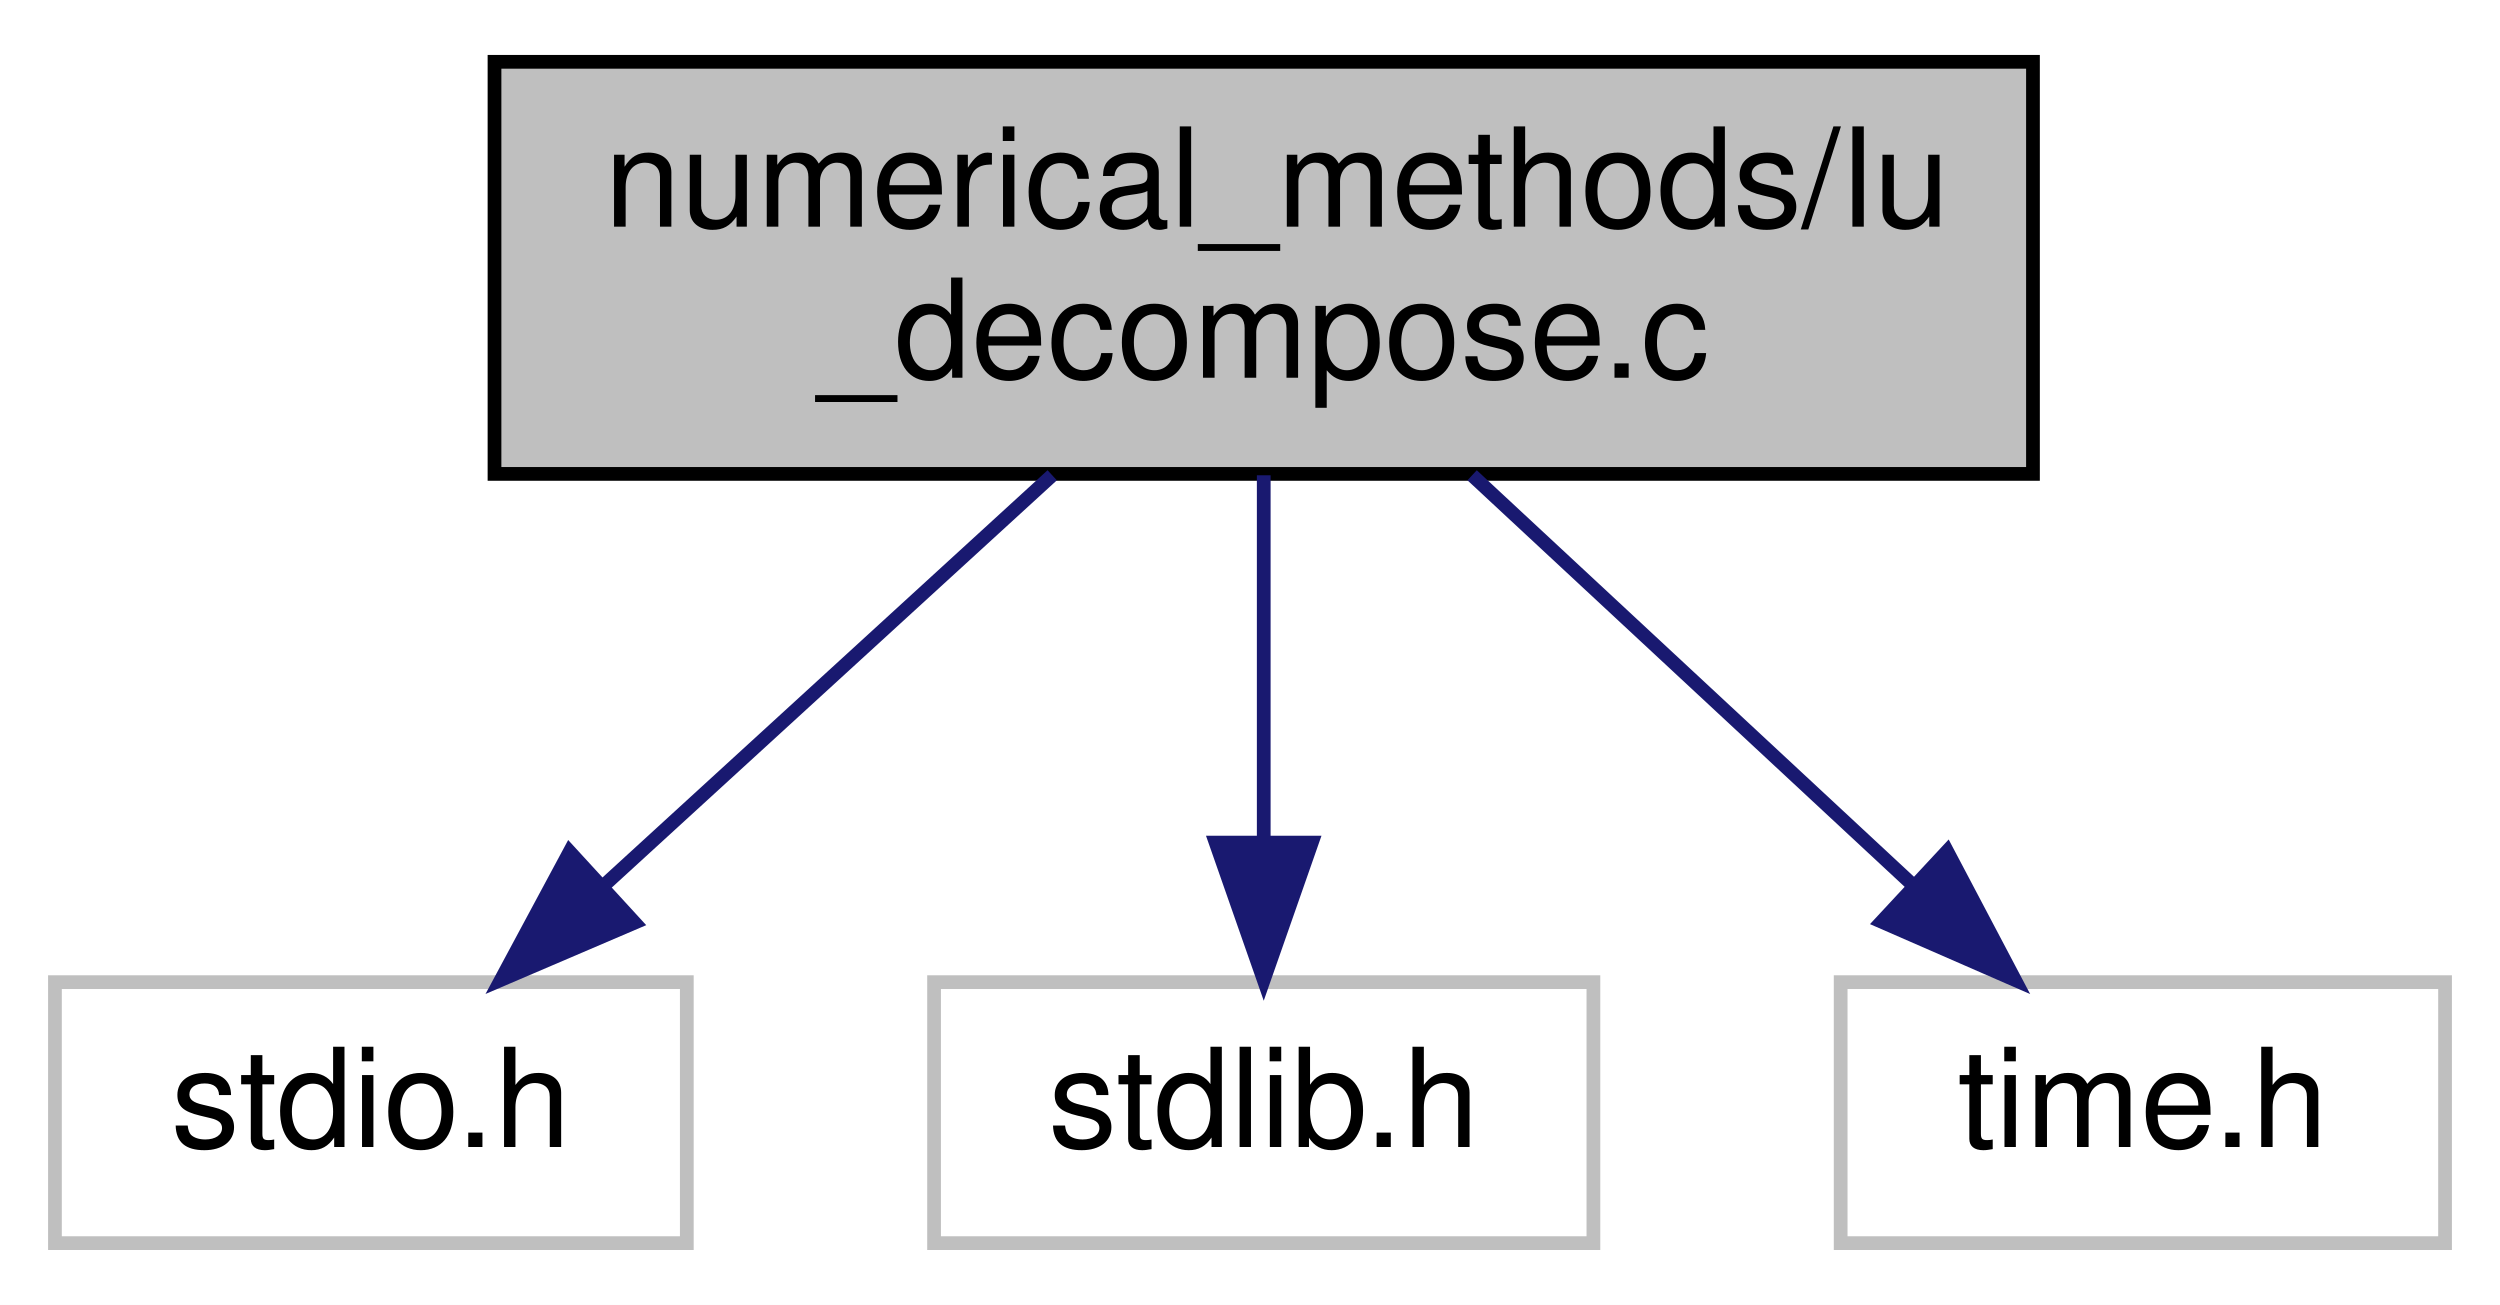
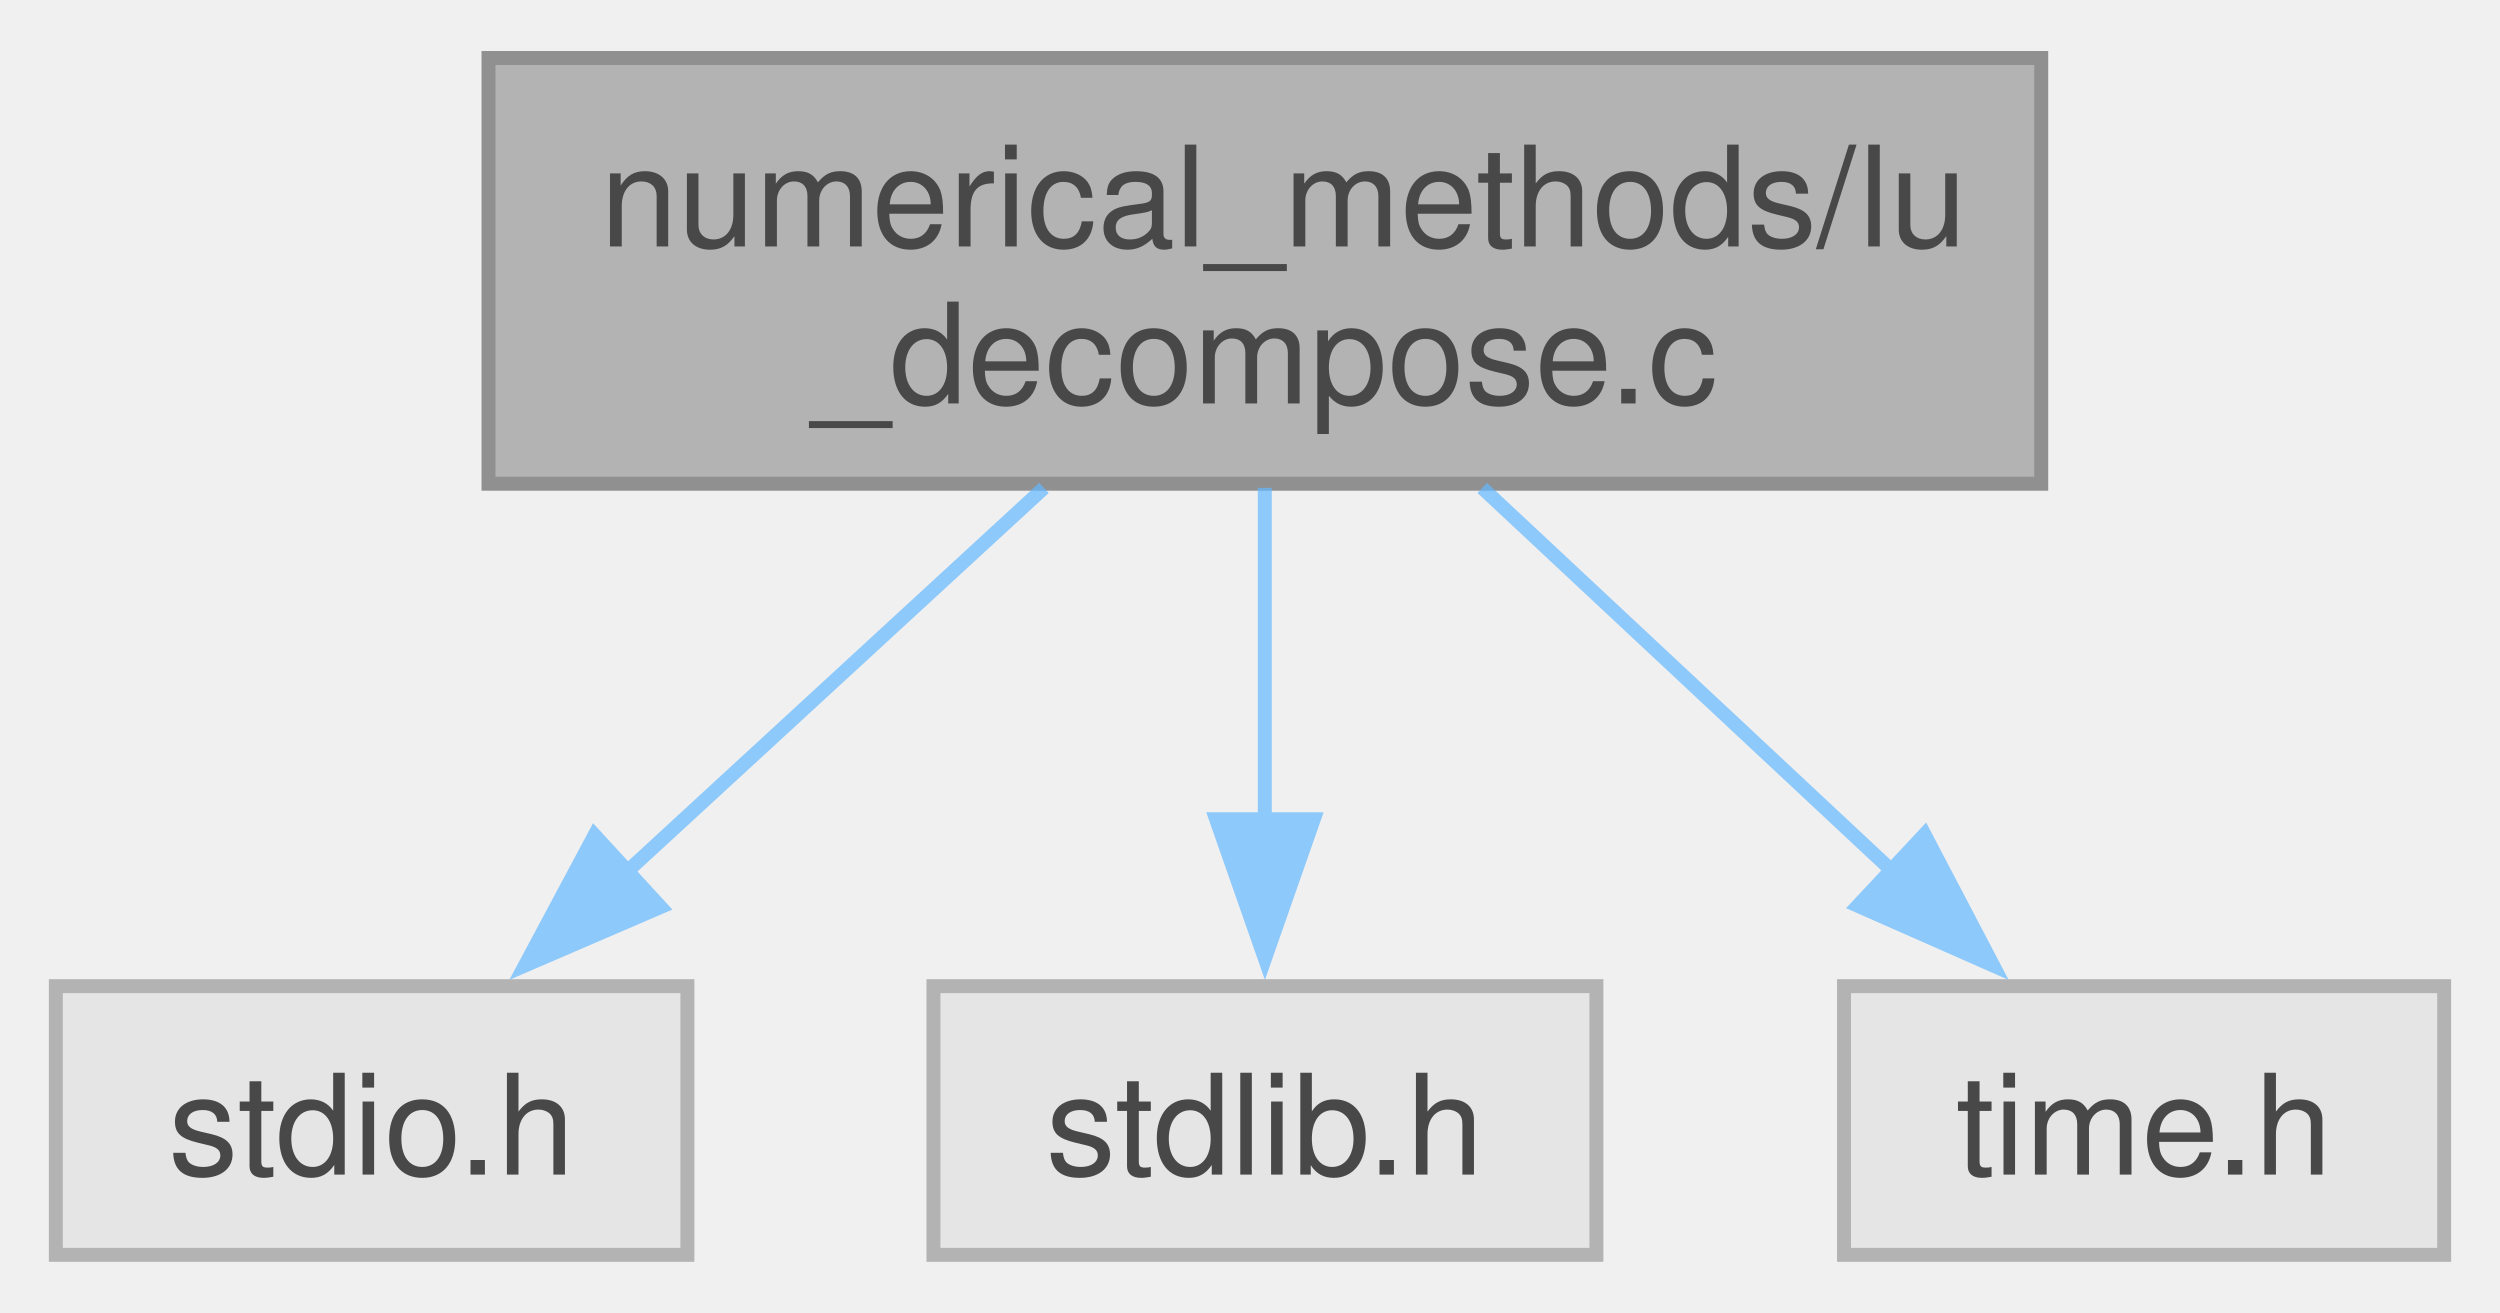
- <svg xmlns="http://www.w3.org/2000/svg" xmlns:xlink="http://www.w3.org/1999/xlink" width="182pt" height="95pt" viewBox="0.00 0.00 182.00 95.00">
-   <g id="graph0" class="graph" transform="scale(1 1) rotate(0) translate(4 91)">
-     <polygon fill="white" stroke="transparent" points="-4,4 -4,-91 178,-91 178,4 -4,4" />
-     <g id="node1" class="node">
-       <g id="a_node1">
-         <a xlink:title="LU decomposition of a square matrix">
-           <polygon fill="#bfbfbf" stroke="black" points="32,-56.5 32,-86.5 144,-86.5 144,-56.5 32,-56.5" />
-           <text text-anchor="start" x="40" y="-74.5" font-family="Helvetica,sans-Serif" font-size="10.00">numerical_methods/lu</text>
-           <text text-anchor="middle" x="88" y="-63.5" font-family="Helvetica,sans-Serif" font-size="10.00">_decompose.c</text>
-         </a>
+ <svg xmlns="http://www.w3.org/2000/svg" xmlns:xlink="http://www.w3.org/1999/xlink" width="179pt" height="94pt" viewBox="0.00 0.00 179.12 93.75">
+   <svg id="main" version="1.1" xml:space="preserve">
+     <style type="text/css">
+ .node, .edge {opacity: 0.7;}
+ .node.selected, .edge.selected {opacity: 1;}
+ .edge:hover path { stroke: red; }
+ .edge:hover polygon { stroke: red; fill: red; }
+ </style>
+     <svg id="graph" class="graph">
+       <g id="graph0" class="graph" transform="scale(1 1) rotate(0) translate(4 89.75)">
+         <g id="Node000001" class="node">
+           <g id="a_Node000001">
+             <a xlink:title="LU decomposition of a square matrix">
+               <polygon fill="#999999" stroke="#666666" points="142.25,-85.75 31,-85.75 31,-55.25 142.25,-55.25 142.25,-85.75" />
+               <text text-anchor="start" x="39" y="-72.25" font-family="Helvetica,sans-Serif" font-size="10.00">numerical_methods/lu</text>
+               <text text-anchor="middle" x="86.62" y="-61" font-family="Helvetica,sans-Serif" font-size="10.00">_decompose.c</text>
+             </a>
+           </g>
+         </g>
+         <g id="Node000002" class="node">
+           <g id="a_Node000002">
+             <a xlink:title=" ">
+               <polygon fill="#e0e0e0" stroke="#999999" points="45.25,-19.25 0,-19.25 0,0 45.25,0 45.25,-19.25" />
+               <text text-anchor="middle" x="22.62" y="-5.75" font-family="Helvetica,sans-Serif" font-size="10.00">stdio.h</text>
+             </a>
+           </g>
+         </g>
+         <g id="edge1_Node000001_Node000002" class="edge">
+           <g id="a_edge1_Node000001_Node000002">
+             <a xlink:title=" ">
+               <path fill="none" stroke="#63b8ff" d="M70.8,-54.95C61.72,-46.59 50.26,-36.05 40.81,-27.35" />
+               <polygon fill="#63b8ff" stroke="#63b8ff" points="43.33,-24.92 33.61,-20.73 38.6,-30.07 43.33,-24.92" />
+             </a>
+           </g>
+         </g>
+         <g id="Node000003" class="node">
+           <g id="a_Node000003">
+             <a xlink:title=" ">
+               <polygon fill="#e0e0e0" stroke="#999999" points="110.38,-19.25 62.88,-19.25 62.88,0 110.38,0 110.38,-19.25" />
+               <text text-anchor="middle" x="86.62" y="-5.75" font-family="Helvetica,sans-Serif" font-size="10.00">stdlib.h</text>
+             </a>
+           </g>
+         </g>
+         <g id="edge2_Node000001_Node000003" class="edge">
+           <g id="a_edge2_Node000001_Node000003">
+             <a xlink:title=" ">
+               <path fill="none" stroke="#63b8ff" d="M86.62,-54.95C86.62,-47.71 86.62,-38.84 86.62,-30.94" />
+               <polygon fill="#63b8ff" stroke="#63b8ff" points="90.13,-31.21 86.63,-21.21 83.13,-31.21 90.13,-31.21" />
+             </a>
+           </g>
+         </g>
+         <g id="Node000004" class="node">
+           <g id="a_Node000004">
+             <a xlink:title=" ">
+               <polygon fill="#e0e0e0" stroke="#999999" points="171.12,-19.25 128.12,-19.25 128.12,0 171.12,0 171.12,-19.25" />
+               <text text-anchor="middle" x="149.62" y="-5.75" font-family="Helvetica,sans-Serif" font-size="10.00">time.h</text>
+             </a>
+           </g>
+         </g>
+         <g id="edge3_Node000001_Node000004" class="edge">
+           <g id="a_edge3_Node000001_Node000004">
+             <a xlink:title=" ">
+               <path fill="none" stroke="#63b8ff" d="M102.2,-54.95C111.14,-46.59 122.42,-36.05 131.73,-27.35" />
+               <polygon fill="#63b8ff" stroke="#63b8ff" points="133.89,-30.12 138.81,-20.73 129.11,-25.01 133.89,-30.12" />
+             </a>
+           </g>
+         </g>
      </g>
-     </g>
-     <g id="node2" class="node">
-       <g id="a_node2">
-         <a xlink:title=" ">
-           <polygon fill="white" stroke="#bfbfbf" points="0,-0.5 0,-19.5 46,-19.5 46,-0.5 0,-0.5" />
-           <text text-anchor="middle" x="23" y="-7.5" font-family="Helvetica,sans-Serif" font-size="10.00">stdio.h</text>
-         </a>
-       </g>
-     </g>
-     <g id="edge1" class="edge">
-       <path fill="none" stroke="midnightblue" d="M72.6,-56.4C62.76,-47.4 50.01,-35.72 39.89,-26.47" />
-       <polygon fill="midnightblue" stroke="midnightblue" points="42.2,-23.83 32.46,-19.66 37.47,-28.99 42.2,-23.83" />
-     </g>
-     <g id="node3" class="node">
-       <g id="a_node3">
-         <a xlink:title=" ">
-           <polygon fill="white" stroke="#bfbfbf" points="64,-0.5 64,-19.5 112,-19.5 112,-0.5 64,-0.5" />
-           <text text-anchor="middle" x="88" y="-7.5" font-family="Helvetica,sans-Serif" font-size="10.00">stdlib.h</text>
-         </a>
-       </g>
-     </g>
-     <g id="edge2" class="edge">
-       <path fill="none" stroke="midnightblue" d="M88,-56.4C88,-48.47 88,-38.46 88,-29.86" />
-       <polygon fill="midnightblue" stroke="midnightblue" points="91.5,-29.66 88,-19.66 84.5,-29.66 91.5,-29.66" />
-     </g>
-     <g id="node4" class="node">
-       <g id="a_node4">
-         <a xlink:title=" ">
-           <polygon fill="white" stroke="#bfbfbf" points="130,-0.5 130,-19.5 174,-19.5 174,-0.5 130,-0.5" />
-           <text text-anchor="middle" x="152" y="-7.5" font-family="Helvetica,sans-Serif" font-size="10.00">time.h</text>
-         </a>
-       </g>
-     </g>
-     <g id="edge3" class="edge">
-       <path fill="none" stroke="midnightblue" d="M103.17,-56.4C112.75,-47.49 125.16,-35.95 135.07,-26.74" />
-       <polygon fill="midnightblue" stroke="midnightblue" points="137.75,-29.03 142.69,-19.66 132.98,-23.9 137.75,-29.03" />
-     </g>
-   </g>
+     </svg>
+   </svg>
+   <style type="text/css">
+ 
+ [data-mouse-over-selected='false'] { opacity: 0.7; }
+ [data-mouse-over-selected='true']  { opacity: 1.0; }
+ 
+ </style>
</svg>
